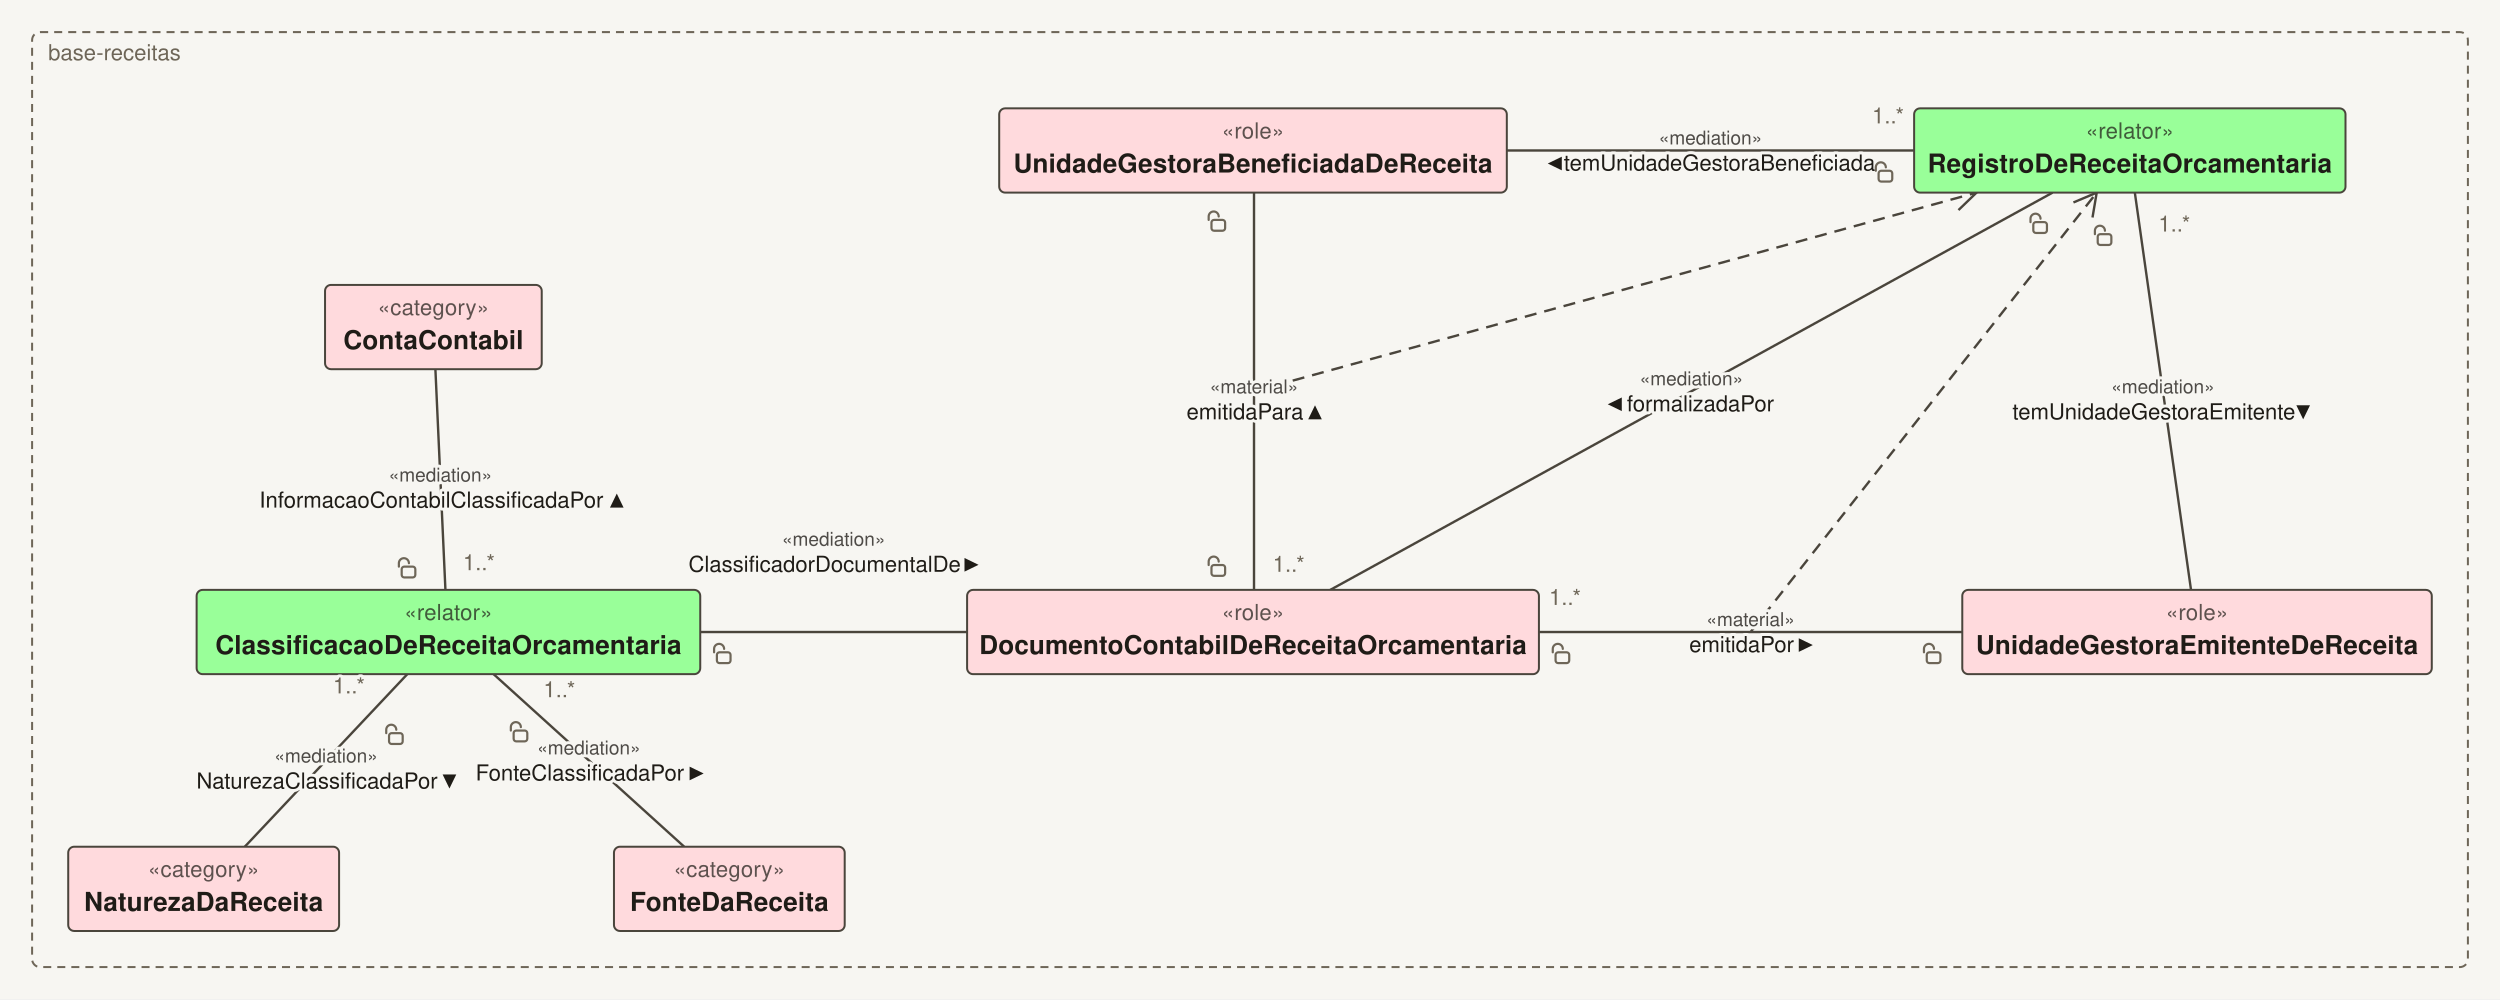
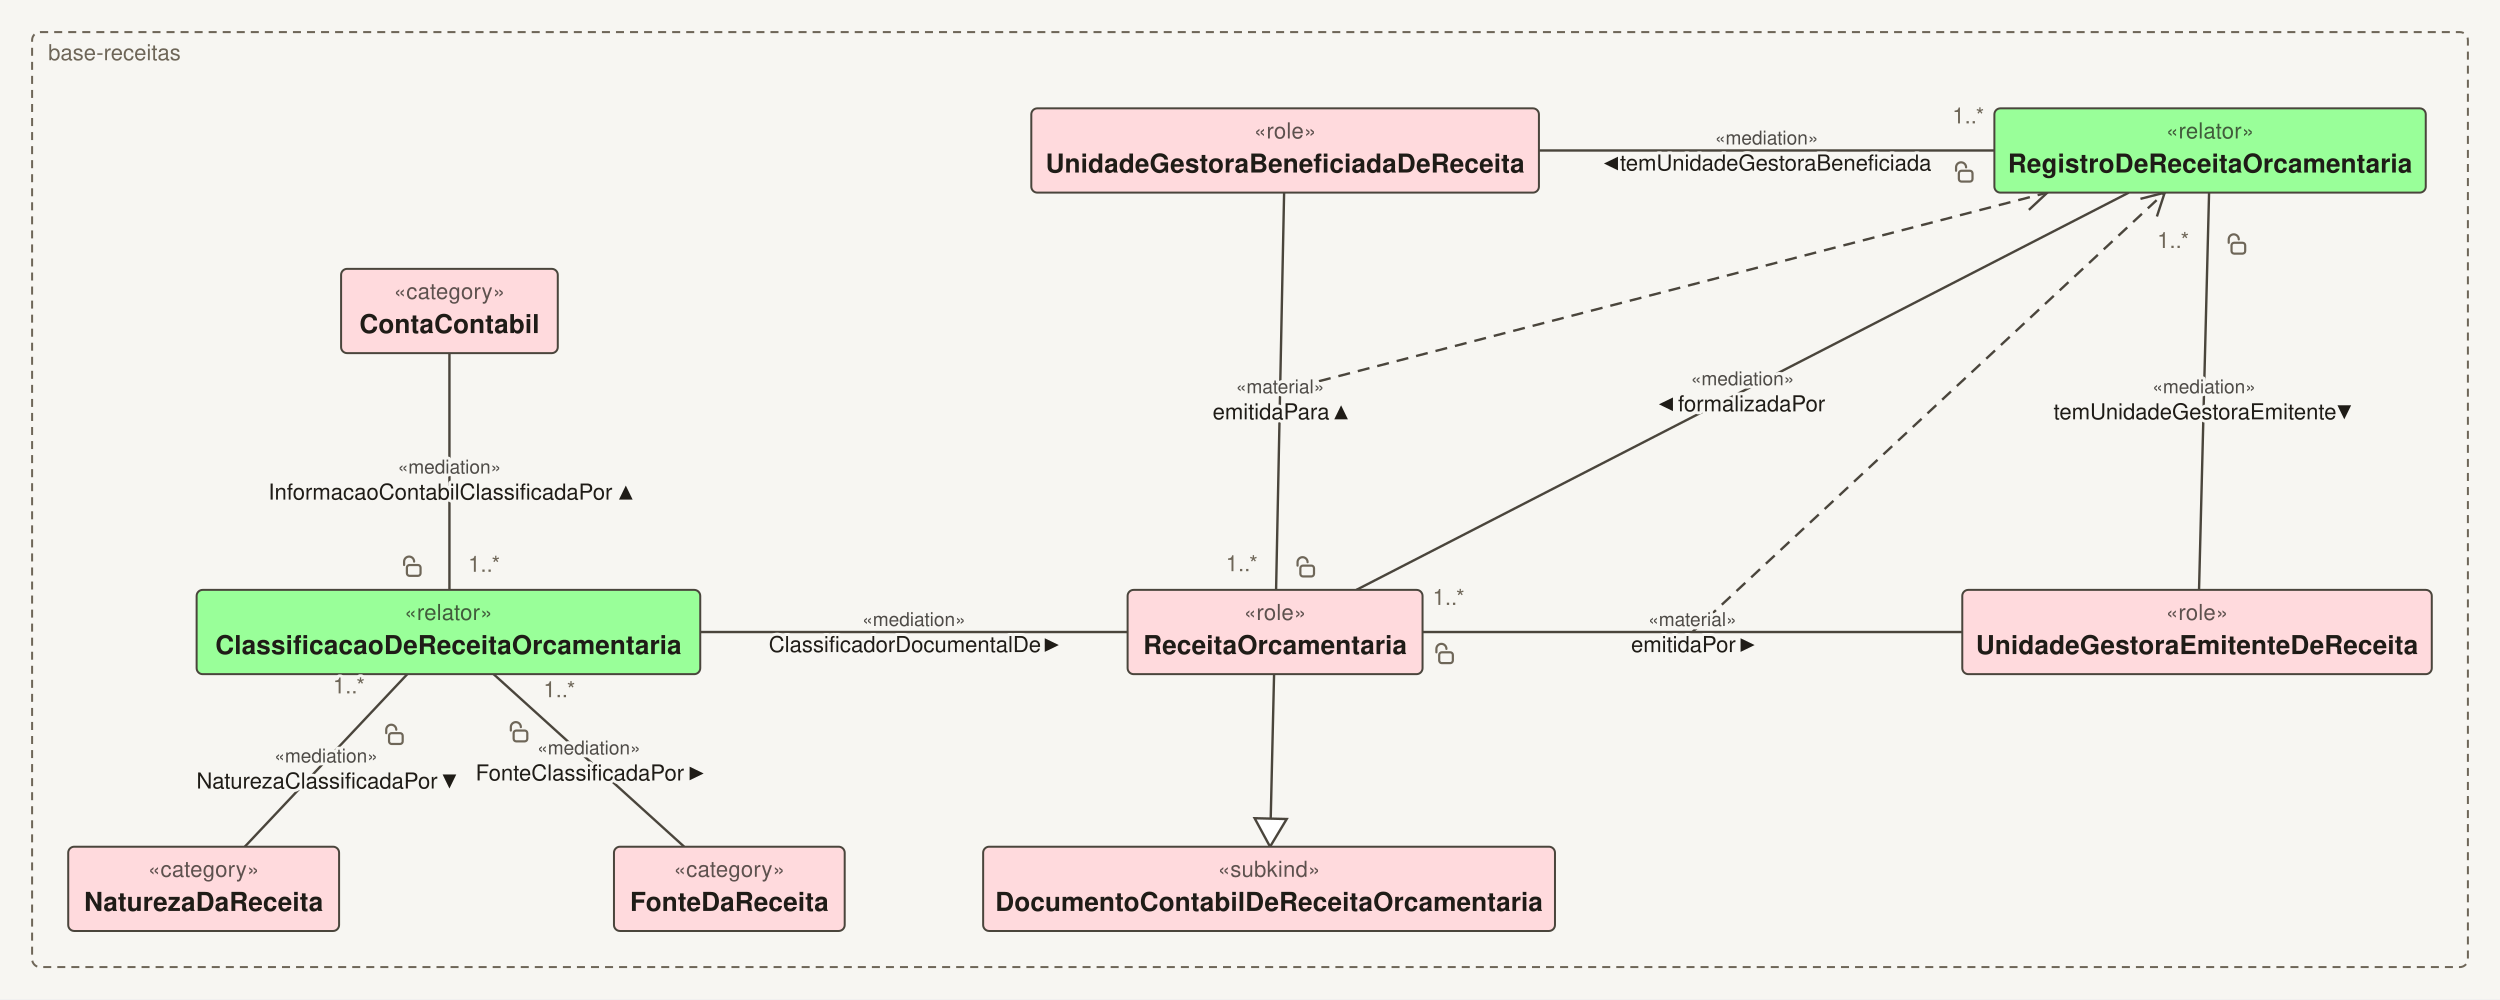
<svg xmlns="http://www.w3.org/2000/svg" viewBox="-50 298 1246 498" width="1246" height="498">
  <style>
/* Everything that is text, before anything specialises it. The label layer sits
   above the boxes and outside every other group, so a rule that reached labels
   through their edge stopped reaching them the day they were lifted out of it --
   and an SVG with no font-family on a text element falls back to a 16px serif.
   Stated once at the top, no layer can lose it again. */
text {
    font-family: "Helvetica Neue", Helvetica, Arial, "Liberation Sans", sans-serif;
    font-stretch: normal;
    font-size: 11px;
    fill: #1f1c17;
    font-variant-numeric: tabular-nums;
}

.tv-node rect { stroke: #4a453c; stroke-width: 1; }
.tv-node text { fill: #1f1c17; }
.tv-name { font-weight: 600; font-size: 13px; letter-spacing: 0.005em; }
.tv-legend text { font-size: 13px; fill: #1f1c17; }
.tv-stereotype { font-size: 11px; fill-opacity: 0.72; letter-spacing: 0.01em; }
.tv-attribute { font-size: 12px; }
.tv-edge path { fill: none; stroke: #4a453c; stroke-width: 1.2; }
.tv-end { fill: #6e6658; }
/* No letter-spacing on a label drawn with a halo: WebKit places letter-spaced
   SVG text glyph by glyph and then draws no halo, so in Safari, and in an
   exported SVG opened in Preview, the line ran through the label and its
   letters came out uneven. Chromium and Firefox never showed it. */
.tv-edge-stereotype { font-size: 9.5px; fill-opacity: 0.78; }
.tv-marker { fill: #ffffff; stroke: #4a453c; stroke-width: 1.2; }
.tv-arrow { fill: none; stroke: #4a453c; stroke-width: 1.2; }
.tv-reading { fill: #1f1c17; stroke: none; }
.tv-lock { fill: none; stroke: #6e6658; stroke-width: 1.1; stroke-linecap: round; }
.tv-lock rect { fill: #f7f6f2; }
.tv-group rect { fill: none; stroke: #6e6658; stroke-dasharray: 4 3; }
.tv-group text { font-size: 11px; fill: #6e6658; }
.tv-ontology rect { fill: none; stroke: #4a453c; stroke-width: 1.2; stroke-dasharray: none; }
.tv-ontology text { font-weight: 600; font-size: 13px; fill: #1f1c17; }
.tv-location { font-size: 12px; fill-opacity: 0.72; }
.tv-selected rect { stroke: #1f5c5c; stroke-width: 2.5; }
/* The second selector is for a leg of a shared tree, which carries its own id
   and so is chosen as itself rather than through a group around it. */
.tv-selected path, path.tv-selected { stroke: #1f5c5c; stroke-width: 2.2; }
.tv-unresolved rect { stroke-dasharray: 5 3; }
.tv-external rect { stroke-dasharray: 2 2; }
</style>
  <rect x="-50" y="298" width="1246" height="498" fill="#f7f6f2" />
  <g class="tv-group" data-group="pkg:base-receitas">
    <rect x="-34" y="314" width="1214" height="466" rx="4" />
    <text x="-26" y="328">base-receitas</text>
  </g>
-   <g class="tv-edge" data-edge="rel:base-receitas::DocumentoContabilDeReceitaOrcamentaria-&gt;base-receitas::UnidadeGestoraEmitenteDeReceita:material:emitidaPor">
-     <path d="M 717 613 L 928 613" />
+   <g class="tv-edge" data-edge="gen:base-receitas::ReceitaOrcamentaria-&gt;base-receitas::DocumentoContabilDeReceitaOrcamentaria">
+     <path d="M 585 634 L 583 720" />
+     <polygon class="tv-marker" points="583,720 591.3,706.2 575.3,705.8" />
  </g>
-   <g class="tv-edge" data-edge="rel:base-receitas::DocumentoContabilDeReceitaOrcamentaria-&gt;base-receitas::UnidadeGestoraBeneficiadaDeReceita:material:emitidaPara">
-     <path d="M 575 592 L 575 394" />
+   <g class="tv-edge" data-edge="rel:base-receitas::ReceitaOrcamentaria-&gt;base-receitas::UnidadeGestoraEmitenteDeReceita:material:emitidaPor">
+     <path d="M 659 613 L 928 613" />
  </g>
-   <g class="tv-edge" data-edge="rel:base-receitas::RegistroDeReceitaOrcamentaria-&gt;base-receitas::DocumentoContabilDeReceitaOrcamentaria:mediation:formalizadaPor">
-     <path d="M 973 394 L 613 592" />
+   <g class="tv-edge" data-edge="rel:base-receitas::ReceitaOrcamentaria-&gt;base-receitas::UnidadeGestoraBeneficiadaDeReceita:material:emitidaPara">
+     <path d="M 586 592 L 590 394" />
+   </g>
+   <g class="tv-edge" data-edge="rel:base-receitas::RegistroDeReceitaOrcamentaria-&gt;base-receitas::ReceitaOrcamentaria:mediation:formalizadaPor">
+     <path d="M 1011 394 L 626 592" />
  </g>
  <g class="tv-edge" data-edge="rel:base-receitas::RegistroDeReceitaOrcamentaria-&gt;base-receitas::UnidadeGestoraEmitenteDeReceita:mediation:temUnidadeGestoraEmitente">
-     <path d="M 1014 394 L 1042 592" />
+     <path d="M 1051 394 L 1046 592" />
  </g>
  <g class="tv-edge" data-edge="rel:base-receitas::RegistroDeReceitaOrcamentaria-&gt;base-receitas::UnidadeGestoraBeneficiadaDeReceita:mediation:temUnidadeGestoraBeneficiada">
-     <path d="M 904 373 L 701 373" />
+     <path d="M 944 373 L 717 373" />
  </g>
  <g class="tv-edge" data-edge="rel:base-receitas::ClassificacaoDeReceitaOrcamentaria-&gt;base-receitas::NaturezaDaReceita:mediation:NaturezaClassificadaPor">
    <path d="M 153 634 L 72 720" />
  </g>
  <g class="tv-edge" data-edge="rel:base-receitas::ClassificacaoDeReceitaOrcamentaria-&gt;base-receitas::FonteDaReceita:mediation:FonteClassificadaPor">
    <path d="M 196 634 L 291 720" />
  </g>
  <g class="tv-edge" data-edge="rel:base-receitas::ClassificacaoDeReceitaOrcamentaria-&gt;base-receitas::ContaContabil:mediation:InformacaoContabilClassificadaPor">
-     <path d="M 172 592 L 167 482" />
+     <path d="M 174 592 L 174 474" />
  </g>
-   <g class="tv-edge" data-edge="rel:base-receitas::ClassificacaoDeReceitaOrcamentaria-&gt;base-receitas::DocumentoContabilDeReceitaOrcamentaria:mediation:ClassificadorDocumentalDe">
-     <path d="M 299 613 L 432 613" />
+   <g class="tv-edge" data-edge="rel:base-receitas::ClassificacaoDeReceitaOrcamentaria-&gt;base-receitas::ReceitaOrcamentaria:mediation:ClassificadorDocumentalDe">
+     <path d="M 299 613 L 512 613" />
  </g>
-   <g class="tv-edge tv-derivation" data-derivation="rel:base-receitas::DocumentoContabilDeReceitaOrcamentaria-&gt;base-receitas::UnidadeGestoraEmitenteDeReceita:material:emitidaPor" data-supplier="base-receitas::RegistroDeReceitaOrcamentaria">
-     <path d="M 822.5 613 L 995 394" stroke-dasharray="6 4" />
-     <path class="tv-arrow" d="M 983.4 398.9 L 995 394 L 992.9 406.4" />
+   <g class="tv-edge tv-derivation" data-derivation="rel:base-receitas::ReceitaOrcamentaria-&gt;base-receitas::UnidadeGestoraEmitenteDeReceita:material:emitidaPor" data-supplier="base-receitas::RegistroDeReceitaOrcamentaria">
+     <path d="M 793.5 613 L 1028.9 394" stroke-dasharray="6 4" />
+     <path class="tv-arrow" d="M 1016.8 397.1 L 1028.9 394 L 1025 405.9" />
  </g>
-   <g class="tv-edge tv-derivation" data-derivation="rel:base-receitas::DocumentoContabilDeReceitaOrcamentaria-&gt;base-receitas::UnidadeGestoraBeneficiadaDeReceita:material:emitidaPara" data-supplier="base-receitas::RegistroDeReceitaOrcamentaria">
-     <path d="M 575 493 L 935.1 394" stroke-dasharray="6 4" />
-     <path class="tv-arrow" d="M 922.9 391.1 L 935.1 394 L 926.1 402.7" />
+   <g class="tv-edge tv-derivation" data-derivation="rel:base-receitas::ReceitaOrcamentaria-&gt;base-receitas::UnidadeGestoraBeneficiadaDeReceita:material:emitidaPara" data-supplier="base-receitas::RegistroDeReceitaOrcamentaria">
+     <path d="M 588 493 L 970.4 394" stroke-dasharray="6 4" />
+     <path class="tv-arrow" d="M 958.2 390.9 L 970.4 394 L 961.2 402.6" />
  </g>
  <g class="tv-node" data-node="base-receitas::NaturezaDaReceita">
    <rect x="-16" y="720" width="135" height="42" rx="3" fill="#FFDADD" />
    <text class="tv-stereotype" x="51.5" y="735" text-anchor="middle">«category»</text>
    <text class="tv-name" x="51.5" y="752" text-anchor="middle">NaturezaDaReceita</text>
  </g>
  <g class="tv-node" data-node="base-receitas::FonteDaReceita">
    <rect x="256" y="720" width="115" height="42" rx="3" fill="#FFDADD" />
    <text class="tv-stereotype" x="313.5" y="735" text-anchor="middle">«category»</text>
    <text class="tv-name" x="313.5" y="752" text-anchor="middle">FonteDaReceita</text>
  </g>
  <g class="tv-node" data-node="base-receitas::ContaContabil">
-     <rect x="112" y="440" width="108" height="42" rx="3" fill="#FFDADD" />
-     <text class="tv-stereotype" x="166" y="455" text-anchor="middle">«category»</text>
-     <text class="tv-name" x="166" y="472" text-anchor="middle">ContaContabil</text>
+     <rect x="120" y="432" width="108" height="42" rx="3" fill="#FFDADD" />
+     <text class="tv-stereotype" x="174" y="447" text-anchor="middle">«category»</text>
+     <text class="tv-name" x="174" y="464" text-anchor="middle">ContaContabil</text>
  </g>
  <g class="tv-node" data-node="base-receitas::UnidadeGestoraEmitenteDeReceita">
    <rect x="928" y="592" width="234" height="42" rx="3" fill="#FFDADD" />
    <text class="tv-stereotype" x="1045" y="607" text-anchor="middle">«role»</text>
    <text class="tv-name" x="1045" y="624" text-anchor="middle">UnidadeGestoraEmitenteDeReceita</text>
  </g>
  <g class="tv-node" data-node="base-receitas::UnidadeGestoraBeneficiadaDeReceita">
-     <rect x="448" y="352" width="253" height="42" rx="3" fill="#FFDADD" />
-     <text class="tv-stereotype" x="574.5" y="367" text-anchor="middle">«role»</text>
-     <text class="tv-name" x="574.5" y="384" text-anchor="middle">UnidadeGestoraBeneficiadaDeReceita</text>
+     <rect x="464" y="352" width="253" height="42" rx="3" fill="#FFDADD" />
+     <text class="tv-stereotype" x="590.5" y="367" text-anchor="middle">«role»</text>
+     <text class="tv-name" x="590.5" y="384" text-anchor="middle">UnidadeGestoraBeneficiadaDeReceita</text>
  </g>
  <g class="tv-node" data-node="base-receitas::DocumentoContabilDeReceitaOrcamentaria">
-     <rect x="432" y="592" width="285" height="42" rx="3" fill="#FFDADD" />
-     <text class="tv-stereotype" x="574.5" y="607" text-anchor="middle">«role»</text>
-     <text class="tv-name" x="574.5" y="624" text-anchor="middle">DocumentoContabilDeReceitaOrcamentaria</text>
+     <rect x="440" y="720" width="285" height="42" rx="3" fill="#FFDADD" />
+     <text class="tv-stereotype" x="582.5" y="735" text-anchor="middle">«subkind»</text>
+     <text class="tv-name" x="582.5" y="752" text-anchor="middle">DocumentoContabilDeReceitaOrcamentaria</text>
+   </g>
+   <g class="tv-node" data-node="base-receitas::ReceitaOrcamentaria">
+     <rect x="512" y="592" width="147" height="42" rx="3" fill="#FFDADD" />
+     <text class="tv-stereotype" x="585.5" y="607" text-anchor="middle">«role»</text>
+     <text class="tv-name" x="585.5" y="624" text-anchor="middle">ReceitaOrcamentaria</text>
  </g>
  <g class="tv-node" data-node="base-receitas::RegistroDeReceitaOrcamentaria">
-     <rect x="904" y="352" width="215" height="42" rx="3" fill="#99FF99" />
-     <text class="tv-stereotype" x="1011.5" y="367" text-anchor="middle">«relator»</text>
-     <text class="tv-name" x="1011.5" y="384" text-anchor="middle">RegistroDeReceitaOrcamentaria</text>
+     <rect x="944" y="352" width="215" height="42" rx="3" fill="#99FF99" />
+     <text class="tv-stereotype" x="1051.5" y="367" text-anchor="middle">«relator»</text>
+     <text class="tv-name" x="1051.5" y="384" text-anchor="middle">RegistroDeReceitaOrcamentaria</text>
  </g>
  <g class="tv-node" data-node="base-receitas::ClassificacaoDeReceitaOrcamentaria">
    <rect x="48" y="592" width="251" height="42" rx="3" fill="#99FF99" />
    <text class="tv-stereotype" x="173.5" y="607" text-anchor="middle">«relator»</text>
    <text class="tv-name" x="173.5" y="624" text-anchor="middle">ClassificacaoDeReceitaOrcamentaria</text>
  </g>
  <g class="tv-labels">
-     <text class="tv-edge-stereotype" data-for="rel:base-receitas::ClassificacaoDeReceitaOrcamentaria-&gt;base-receitas::ContaContabil:mediation:InformacaoContabilClassificadaPor" x="169.5" y="538" text-anchor="middle" paint-order="stroke" stroke="#f7f6f2" stroke-width="3" stroke-linejoin="round">«mediation»</text>
-     <text data-for="rel:base-receitas::ClassificacaoDeReceitaOrcamentaria-&gt;base-receitas::ContaContabil:mediation:InformacaoContabilClassificadaPor" x="165" y="551" text-anchor="middle" paint-order="stroke" stroke="#f7f6f2" stroke-width="3" stroke-linejoin="round">InformacaoContabilClassificadaPor</text>
-     <polygon class="tv-reading" points="257.4,544 260.8,551 254,551" />
-     <text class="tv-end" data-for="rel:base-receitas::ClassificacaoDeReceitaOrcamentaria-&gt;base-receitas::ContaContabil:mediation:InformacaoContabilClassificadaPor" x="188.7" y="582.2" text-anchor="middle" paint-order="stroke" stroke="#f7f6f2" stroke-width="3" stroke-linejoin="round">1..*</text>
-     <g class="tv-lock" data-for="rel:base-receitas::ClassificacaoDeReceitaOrcamentaria-&gt;base-receitas::ContaContabil:mediation:InformacaoContabilClassificadaPor" transform="translate(147.4, 575.8)" aria-label="not const">
+     <text class="tv-edge-stereotype" data-for="rel:base-receitas::ClassificacaoDeReceitaOrcamentaria-&gt;base-receitas::ContaContabil:mediation:InformacaoContabilClassificadaPor" x="174" y="534" text-anchor="middle" paint-order="stroke" stroke="#f7f6f2" stroke-width="3" stroke-linejoin="round">«mediation»</text>
+     <text data-for="rel:base-receitas::ClassificacaoDeReceitaOrcamentaria-&gt;base-receitas::ContaContabil:mediation:InformacaoContabilClassificadaPor" x="169.5" y="547" text-anchor="middle" paint-order="stroke" stroke="#f7f6f2" stroke-width="3" stroke-linejoin="round">InformacaoContabilClassificadaPor</text>
+     <polygon class="tv-reading" points="261.9,540 265.3,547 258.5,547" />
+     <text class="tv-end" data-for="rel:base-receitas::ClassificacaoDeReceitaOrcamentaria-&gt;base-receitas::ContaContabil:mediation:InformacaoContabilClassificadaPor" x="191.3" y="583" text-anchor="middle" paint-order="stroke" stroke="#f7f6f2" stroke-width="3" stroke-linejoin="round">1..*</text>
+     <g class="tv-lock" data-for="rel:base-receitas::ClassificacaoDeReceitaOrcamentaria-&gt;base-receitas::ContaContabil:mediation:InformacaoContabilClassificadaPor" transform="translate(150, 575)" aria-label="not const">
      <path d="M 1.4 4.6 V 2.9 a 2.5 2.5 0 0 1 5 0" />
      <rect x="2.8" y="4.6" width="6.8" height="5.4" rx="1.3" stroke="#6e6658" />
    </g>
-     <text class="tv-edge-stereotype" data-for="rel:base-receitas::RegistroDeReceitaOrcamentaria-&gt;base-receitas::UnidadeGestoraBeneficiadaDeReceita:mediation:temUnidadeGestoraBeneficiada" x="802.5" y="370" text-anchor="middle" paint-order="stroke" stroke="#f7f6f2" stroke-width="3" stroke-linejoin="round">«mediation»</text>
-     <text data-for="rel:base-receitas::RegistroDeReceitaOrcamentaria-&gt;base-receitas::UnidadeGestoraBeneficiadaDeReceita:mediation:temUnidadeGestoraBeneficiada" x="807" y="383" text-anchor="middle" paint-order="stroke" stroke="#f7f6f2" stroke-width="3" stroke-linejoin="round">temUnidadeGestoraBeneficiada</text>
-     <polygon class="tv-reading" points="721.4,379.5 728.4,376.1 728.4,382.9" />
-     <text class="tv-end" data-for="rel:base-receitas::RegistroDeReceitaOrcamentaria-&gt;base-receitas::UnidadeGestoraBeneficiadaDeReceita:mediation:temUnidadeGestoraBeneficiada" x="891" y="359.5" text-anchor="middle" paint-order="stroke" stroke="#f7f6f2" stroke-width="3" stroke-linejoin="round">1..*</text>
-     <g class="tv-lock" data-for="rel:base-receitas::RegistroDeReceitaOrcamentaria-&gt;base-receitas::UnidadeGestoraBeneficiadaDeReceita:mediation:temUnidadeGestoraBeneficiada" transform="translate(883.5, 378.5)" aria-label="not const">
+     <text class="tv-edge-stereotype" data-for="rel:base-receitas::RegistroDeReceitaOrcamentaria-&gt;base-receitas::UnidadeGestoraBeneficiadaDeReceita:mediation:temUnidadeGestoraBeneficiada" x="830.5" y="370" text-anchor="middle" paint-order="stroke" stroke="#f7f6f2" stroke-width="3" stroke-linejoin="round">«mediation»</text>
+     <text data-for="rel:base-receitas::RegistroDeReceitaOrcamentaria-&gt;base-receitas::UnidadeGestoraBeneficiadaDeReceita:mediation:temUnidadeGestoraBeneficiada" x="835" y="383" text-anchor="middle" paint-order="stroke" stroke="#f7f6f2" stroke-width="3" stroke-linejoin="round">temUnidadeGestoraBeneficiada</text>
+     <polygon class="tv-reading" points="749.4,379.5 756.4,376.1 756.4,382.9" />
+     <text class="tv-end" data-for="rel:base-receitas::RegistroDeReceitaOrcamentaria-&gt;base-receitas::UnidadeGestoraBeneficiadaDeReceita:mediation:temUnidadeGestoraBeneficiada" x="931" y="359.5" text-anchor="middle" paint-order="stroke" stroke="#f7f6f2" stroke-width="3" stroke-linejoin="round">1..*</text>
+     <g class="tv-lock" data-for="rel:base-receitas::RegistroDeReceitaOrcamentaria-&gt;base-receitas::UnidadeGestoraBeneficiadaDeReceita:mediation:temUnidadeGestoraBeneficiada" transform="translate(923.5, 378.5)" aria-label="not const">
      <path d="M 1.4 4.6 V 2.9 a 2.5 2.5 0 0 1 5 0" />
      <rect x="2.8" y="4.6" width="6.8" height="5.4" rx="1.3" stroke="#6e6658" />
    </g>
-     <text class="tv-edge-stereotype" data-for="rel:base-receitas::RegistroDeReceitaOrcamentaria-&gt;base-receitas::UnidadeGestoraEmitenteDeReceita:mediation:temUnidadeGestoraEmitente" x="1028" y="494" text-anchor="middle" paint-order="stroke" stroke="#f7f6f2" stroke-width="3" stroke-linejoin="round">«mediation»</text>
-     <text data-for="rel:base-receitas::RegistroDeReceitaOrcamentaria-&gt;base-receitas::UnidadeGestoraEmitenteDeReceita:mediation:temUnidadeGestoraEmitente" x="1023.5" y="507" text-anchor="middle" paint-order="stroke" stroke="#f7f6f2" stroke-width="3" stroke-linejoin="round">temUnidadeGestoraEmitente</text>
-     <polygon class="tv-reading" points="1097.9,507 1094.5,500 1101.3,500" />
-     <text class="tv-end" data-for="rel:base-receitas::RegistroDeReceitaOrcamentaria-&gt;base-receitas::UnidadeGestoraEmitenteDeReceita:mediation:temUnidadeGestoraEmitente" x="1033.7" y="413.4" text-anchor="middle" paint-order="stroke" stroke="#f7f6f2" stroke-width="3" stroke-linejoin="round">1..*</text>
-     <g class="tv-lock" data-for="rel:base-receitas::RegistroDeReceitaOrcamentaria-&gt;base-receitas::UnidadeGestoraEmitenteDeReceita:mediation:temUnidadeGestoraEmitente" transform="translate(992.7, 410.1)" aria-label="not const">
+     <text class="tv-edge-stereotype" data-for="rel:base-receitas::RegistroDeReceitaOrcamentaria-&gt;base-receitas::UnidadeGestoraEmitenteDeReceita:mediation:temUnidadeGestoraEmitente" x="1048.5" y="494" text-anchor="middle" paint-order="stroke" stroke="#f7f6f2" stroke-width="3" stroke-linejoin="round">«mediation»</text>
+     <text data-for="rel:base-receitas::RegistroDeReceitaOrcamentaria-&gt;base-receitas::UnidadeGestoraEmitenteDeReceita:mediation:temUnidadeGestoraEmitente" x="1044" y="507" text-anchor="middle" paint-order="stroke" stroke="#f7f6f2" stroke-width="3" stroke-linejoin="round">temUnidadeGestoraEmitente</text>
+     <polygon class="tv-reading" points="1118.4,507 1115,500 1121.8,500" />
+     <text class="tv-end" data-for="rel:base-receitas::RegistroDeReceitaOrcamentaria-&gt;base-receitas::UnidadeGestoraEmitenteDeReceita:mediation:temUnidadeGestoraEmitente" x="1033.1" y="421.6" text-anchor="middle" paint-order="stroke" stroke="#f7f6f2" stroke-width="3" stroke-linejoin="round">1..*</text>
+     <g class="tv-lock" data-for="rel:base-receitas::RegistroDeReceitaOrcamentaria-&gt;base-receitas::UnidadeGestoraEmitenteDeReceita:mediation:temUnidadeGestoraEmitente" transform="translate(1059.4, 414.4)" aria-label="not const">
      <path d="M 1.4 4.6 V 2.9 a 2.5 2.5 0 0 1 5 0" />
      <rect x="2.8" y="4.6" width="6.8" height="5.4" rx="1.3" stroke="#6e6658" />
    </g>
-     <text class="tv-edge-stereotype" data-for="rel:base-receitas::ClassificacaoDeReceitaOrcamentaria-&gt;base-receitas::DocumentoContabilDeReceitaOrcamentaria:mediation:ClassificadorDocumentalDe" x="365.5" y="570" text-anchor="middle" paint-order="stroke" stroke="#f7f6f2" stroke-width="3" stroke-linejoin="round">«mediation»</text>
-     <text data-for="rel:base-receitas::ClassificacaoDeReceitaOrcamentaria-&gt;base-receitas::DocumentoContabilDeReceitaOrcamentaria:mediation:ClassificadorDocumentalDe" x="361" y="583" text-anchor="middle" paint-order="stroke" stroke="#f7f6f2" stroke-width="3" stroke-linejoin="round">ClassificadorDocumentalDe</text>
-     <polygon class="tv-reading" points="437.7,579.5 430.7,582.9 430.7,576.1" />
-     <g class="tv-lock" data-for="rel:base-receitas::ClassificacaoDeReceitaOrcamentaria-&gt;base-receitas::DocumentoContabilDeReceitaOrcamentaria:mediation:ClassificadorDocumentalDe" transform="translate(304.5, 618.5)" aria-label="not const">
-       <path d="M 1.4 4.6 V 2.9 a 2.5 2.5 0 0 1 5 0" />
-       <rect x="2.8" y="4.6" width="6.8" height="5.4" rx="1.3" stroke="#6e6658" />
-     </g>
+     <text class="tv-edge-stereotype" data-for="rel:base-receitas::ClassificacaoDeReceitaOrcamentaria-&gt;base-receitas::ReceitaOrcamentaria:mediation:ClassificadorDocumentalDe" x="405.5" y="610" text-anchor="middle" paint-order="stroke" stroke="#f7f6f2" stroke-width="3" stroke-linejoin="round">«mediation»</text>
+     <text data-for="rel:base-receitas::ClassificacaoDeReceitaOrcamentaria-&gt;base-receitas::ReceitaOrcamentaria:mediation:ClassificadorDocumentalDe" x="401" y="623" text-anchor="middle" paint-order="stroke" stroke="#f7f6f2" stroke-width="3" stroke-linejoin="round">ClassificadorDocumentalDe</text>
+     <polygon class="tv-reading" points="477.7,619.5 470.7,622.9 470.7,616.1" />
    <text class="tv-edge-stereotype" data-for="rel:base-receitas::ClassificacaoDeReceitaOrcamentaria-&gt;base-receitas::NaturezaDaReceita:mediation:NaturezaClassificadaPor" x="112.5" y="678" text-anchor="middle" paint-order="stroke" stroke="#f7f6f2" stroke-width="3" stroke-linejoin="round">«mediation»</text>
    <text data-for="rel:base-receitas::ClassificacaoDeReceitaOrcamentaria-&gt;base-receitas::NaturezaDaReceita:mediation:NaturezaClassificadaPor" x="108" y="691" text-anchor="middle" paint-order="stroke" stroke="#f7f6f2" stroke-width="3" stroke-linejoin="round">NaturezaClassificadaPor</text>
    <polygon class="tv-reading" points="174,691 170.6,684 177.4,684" />
    <text class="tv-end" data-for="rel:base-receitas::ClassificacaoDeReceitaOrcamentaria-&gt;base-receitas::NaturezaDaReceita:mediation:NaturezaClassificadaPor" x="123.9" y="643.6" text-anchor="middle" paint-order="stroke" stroke="#f7f6f2" stroke-width="3" stroke-linejoin="round">1..*</text>
    <g class="tv-lock" data-for="rel:base-receitas::ClassificacaoDeReceitaOrcamentaria-&gt;base-receitas::NaturezaDaReceita:mediation:NaturezaClassificadaPor" transform="translate(141.1, 658.8)" aria-label="not const">
      <path d="M 1.4 4.6 V 2.9 a 2.5 2.5 0 0 1 5 0" />
      <rect x="2.8" y="4.6" width="6.8" height="5.4" rx="1.3" stroke="#6e6658" />
    </g>
    <text class="tv-edge-stereotype" data-for="rel:base-receitas::ClassificacaoDeReceitaOrcamentaria-&gt;base-receitas::FonteDaReceita:mediation:FonteClassificadaPor" x="243.5" y="674" text-anchor="middle" paint-order="stroke" stroke="#f7f6f2" stroke-width="3" stroke-linejoin="round">«mediation»</text>
    <text data-for="rel:base-receitas::ClassificacaoDeReceitaOrcamentaria-&gt;base-receitas::FonteDaReceita:mediation:FonteClassificadaPor" x="239" y="687" text-anchor="middle" paint-order="stroke" stroke="#f7f6f2" stroke-width="3" stroke-linejoin="round">FonteClassificadaPor</text>
    <polygon class="tv-reading" points="300.7,683.5 293.7,686.9 293.7,680.1" />
    <text class="tv-end" data-for="rel:base-receitas::ClassificacaoDeReceitaOrcamentaria-&gt;base-receitas::FonteDaReceita:mediation:FonteClassificadaPor" x="228.8" y="645.5" text-anchor="middle" paint-order="stroke" stroke="#f7f6f2" stroke-width="3" stroke-linejoin="round">1..*</text>
    <g class="tv-lock" data-for="rel:base-receitas::ClassificacaoDeReceitaOrcamentaria-&gt;base-receitas::FonteDaReceita:mediation:FonteClassificadaPor" transform="translate(203.2, 657.5)" aria-label="not const">
      <path d="M 1.4 4.6 V 2.9 a 2.5 2.5 0 0 1 5 0" />
      <rect x="2.8" y="4.6" width="6.8" height="5.4" rx="1.3" stroke="#6e6658" />
    </g>
-     <text class="tv-edge-stereotype" data-for="rel:base-receitas::RegistroDeReceitaOrcamentaria-&gt;base-receitas::DocumentoContabilDeReceitaOrcamentaria:mediation:formalizadaPor" x="793" y="490" text-anchor="middle" paint-order="stroke" stroke="#f7f6f2" stroke-width="3" stroke-linejoin="round">«mediation»</text>
-     <text data-for="rel:base-receitas::RegistroDeReceitaOrcamentaria-&gt;base-receitas::DocumentoContabilDeReceitaOrcamentaria:mediation:formalizadaPor" x="797.5" y="503" text-anchor="middle" paint-order="stroke" stroke="#f7f6f2" stroke-width="3" stroke-linejoin="round">formalizadaPor</text>
-     <polygon class="tv-reading" points="751.3,499.5 758.3,496.1 758.3,502.9" />
-     <g class="tv-lock" data-for="rel:base-receitas::RegistroDeReceitaOrcamentaria-&gt;base-receitas::DocumentoContabilDeReceitaOrcamentaria:mediation:formalizadaPor" transform="translate(960.6, 404.1)" aria-label="not const">
+     <text class="tv-edge-stereotype" data-for="rel:base-receitas::RegistroDeReceitaOrcamentaria-&gt;base-receitas::ReceitaOrcamentaria:mediation:formalizadaPor" x="818.5" y="490" text-anchor="middle" paint-order="stroke" stroke="#f7f6f2" stroke-width="3" stroke-linejoin="round">«mediation»</text>
+     <text data-for="rel:base-receitas::RegistroDeReceitaOrcamentaria-&gt;base-receitas::ReceitaOrcamentaria:mediation:formalizadaPor" x="823" y="503" text-anchor="middle" paint-order="stroke" stroke="#f7f6f2" stroke-width="3" stroke-linejoin="round">formalizadaPor</text>
+     <polygon class="tv-reading" points="776.8,499.5 783.8,496.1 783.8,502.9" />
+     <text class="tv-edge-stereotype" data-for="rel:base-receitas::ReceitaOrcamentaria-&gt;base-receitas::UnidadeGestoraBeneficiadaDeReceita:material:emitidaPara" x="588" y="494" text-anchor="middle" paint-order="stroke" stroke="#f7f6f2" stroke-width="3" stroke-linejoin="round">«material»</text>
+     <text data-for="rel:base-receitas::ReceitaOrcamentaria-&gt;base-receitas::UnidadeGestoraBeneficiadaDeReceita:material:emitidaPara" x="583.5" y="507" text-anchor="middle" paint-order="stroke" stroke="#f7f6f2" stroke-width="3" stroke-linejoin="round">emitidaPara</text>
+     <polygon class="tv-reading" points="618.4,500 621.8,507 615,507" />
+     <text class="tv-end" data-for="rel:base-receitas::ReceitaOrcamentaria-&gt;base-receitas::UnidadeGestoraBeneficiadaDeReceita:material:emitidaPara" x="568.9" y="582.7" text-anchor="middle" paint-order="stroke" stroke="#f7f6f2" stroke-width="3" stroke-linejoin="round">1..*</text>
+     <g class="tv-lock" data-for="rel:base-receitas::ReceitaOrcamentaria-&gt;base-receitas::UnidadeGestoraBeneficiadaDeReceita:material:emitidaPara" transform="translate(595.3, 575.3)" aria-label="not const">
      <path d="M 1.4 4.6 V 2.9 a 2.5 2.5 0 0 1 5 0" />
      <rect x="2.8" y="4.6" width="6.8" height="5.4" rx="1.3" stroke="#6e6658" />
    </g>
-     <text class="tv-edge-stereotype" data-for="rel:base-receitas::DocumentoContabilDeReceitaOrcamentaria-&gt;base-receitas::UnidadeGestoraBeneficiadaDeReceita:material:emitidaPara" x="575" y="494" text-anchor="middle" paint-order="stroke" stroke="#f7f6f2" stroke-width="3" stroke-linejoin="round">«material»</text>
-     <text data-for="rel:base-receitas::DocumentoContabilDeReceitaOrcamentaria-&gt;base-receitas::UnidadeGestoraBeneficiadaDeReceita:material:emitidaPara" x="570.5" y="507" text-anchor="middle" paint-order="stroke" stroke="#f7f6f2" stroke-width="3" stroke-linejoin="round">emitidaPara</text>
-     <polygon class="tv-reading" points="605.4,500 608.8,507 602,507" />
-     <text class="tv-end" data-for="rel:base-receitas::DocumentoContabilDeReceitaOrcamentaria-&gt;base-receitas::UnidadeGestoraBeneficiadaDeReceita:material:emitidaPara" x="592.3" y="583" text-anchor="middle" paint-order="stroke" stroke="#f7f6f2" stroke-width="3" stroke-linejoin="round">1..*</text>
-     <g class="tv-lock" data-for="rel:base-receitas::DocumentoContabilDeReceitaOrcamentaria-&gt;base-receitas::UnidadeGestoraBeneficiadaDeReceita:material:emitidaPara" transform="translate(551, 575)" aria-label="not const">
-       <path d="M 1.4 4.6 V 2.9 a 2.5 2.5 0 0 1 5 0" />
-       <rect x="2.8" y="4.6" width="6.8" height="5.4" rx="1.3" stroke="#6e6658" />
-     </g>
-     <g class="tv-lock" data-for="rel:base-receitas::DocumentoContabilDeReceitaOrcamentaria-&gt;base-receitas::UnidadeGestoraBeneficiadaDeReceita:material:emitidaPara" transform="translate(551, 403)" aria-label="not const">
-       <path d="M 1.4 4.6 V 2.9 a 2.5 2.5 0 0 1 5 0" />
-       <rect x="2.8" y="4.6" width="6.8" height="5.4" rx="1.3" stroke="#6e6658" />
-     </g>
-     <text class="tv-edge-stereotype" data-for="rel:base-receitas::DocumentoContabilDeReceitaOrcamentaria-&gt;base-receitas::UnidadeGestoraEmitenteDeReceita:material:emitidaPor" x="822.5" y="610" text-anchor="middle" paint-order="stroke" stroke="#f7f6f2" stroke-width="3" stroke-linejoin="round">«material»</text>
-     <text data-for="rel:base-receitas::DocumentoContabilDeReceitaOrcamentaria-&gt;base-receitas::UnidadeGestoraEmitenteDeReceita:material:emitidaPor" x="818" y="623" text-anchor="middle" paint-order="stroke" stroke="#f7f6f2" stroke-width="3" stroke-linejoin="round">emitidaPor</text>
-     <polygon class="tv-reading" points="853.5,619.5 846.5,622.9 846.5,616.1" />
-     <text class="tv-end" data-for="rel:base-receitas::DocumentoContabilDeReceitaOrcamentaria-&gt;base-receitas::UnidadeGestoraEmitenteDeReceita:material:emitidaPor" x="730" y="599.5" text-anchor="middle" paint-order="stroke" stroke="#f7f6f2" stroke-width="3" stroke-linejoin="round">1..*</text>
-     <g class="tv-lock" data-for="rel:base-receitas::DocumentoContabilDeReceitaOrcamentaria-&gt;base-receitas::UnidadeGestoraEmitenteDeReceita:material:emitidaPor" transform="translate(722.5, 618.5)" aria-label="not const">
-       <path d="M 1.4 4.6 V 2.9 a 2.5 2.5 0 0 1 5 0" />
-       <rect x="2.8" y="4.6" width="6.8" height="5.4" rx="1.3" stroke="#6e6658" />
-     </g>
-     <g class="tv-lock" data-for="rel:base-receitas::DocumentoContabilDeReceitaOrcamentaria-&gt;base-receitas::UnidadeGestoraEmitenteDeReceita:material:emitidaPor" transform="translate(907.5, 618.5)" aria-label="not const">
+     <text class="tv-edge-stereotype" data-for="rel:base-receitas::ReceitaOrcamentaria-&gt;base-receitas::UnidadeGestoraEmitenteDeReceita:material:emitidaPor" x="793.5" y="610" text-anchor="middle" paint-order="stroke" stroke="#f7f6f2" stroke-width="3" stroke-linejoin="round">«material»</text>
+     <text data-for="rel:base-receitas::ReceitaOrcamentaria-&gt;base-receitas::UnidadeGestoraEmitenteDeReceita:material:emitidaPor" x="789" y="623" text-anchor="middle" paint-order="stroke" stroke="#f7f6f2" stroke-width="3" stroke-linejoin="round">emitidaPor</text>
+     <polygon class="tv-reading" points="824.5,619.5 817.5,622.9 817.5,616.1" />
+     <text class="tv-end" data-for="rel:base-receitas::ReceitaOrcamentaria-&gt;base-receitas::UnidadeGestoraEmitenteDeReceita:material:emitidaPor" x="672" y="599.5" text-anchor="middle" paint-order="stroke" stroke="#f7f6f2" stroke-width="3" stroke-linejoin="round">1..*</text>
+     <g class="tv-lock" data-for="rel:base-receitas::ReceitaOrcamentaria-&gt;base-receitas::UnidadeGestoraEmitenteDeReceita:material:emitidaPor" transform="translate(664.5, 618.5)" aria-label="not const">
      <path d="M 1.4 4.6 V 2.9 a 2.5 2.5 0 0 1 5 0" />
      <rect x="2.8" y="4.6" width="6.8" height="5.4" rx="1.3" stroke="#6e6658" />
    </g>
  </g>
</svg>
